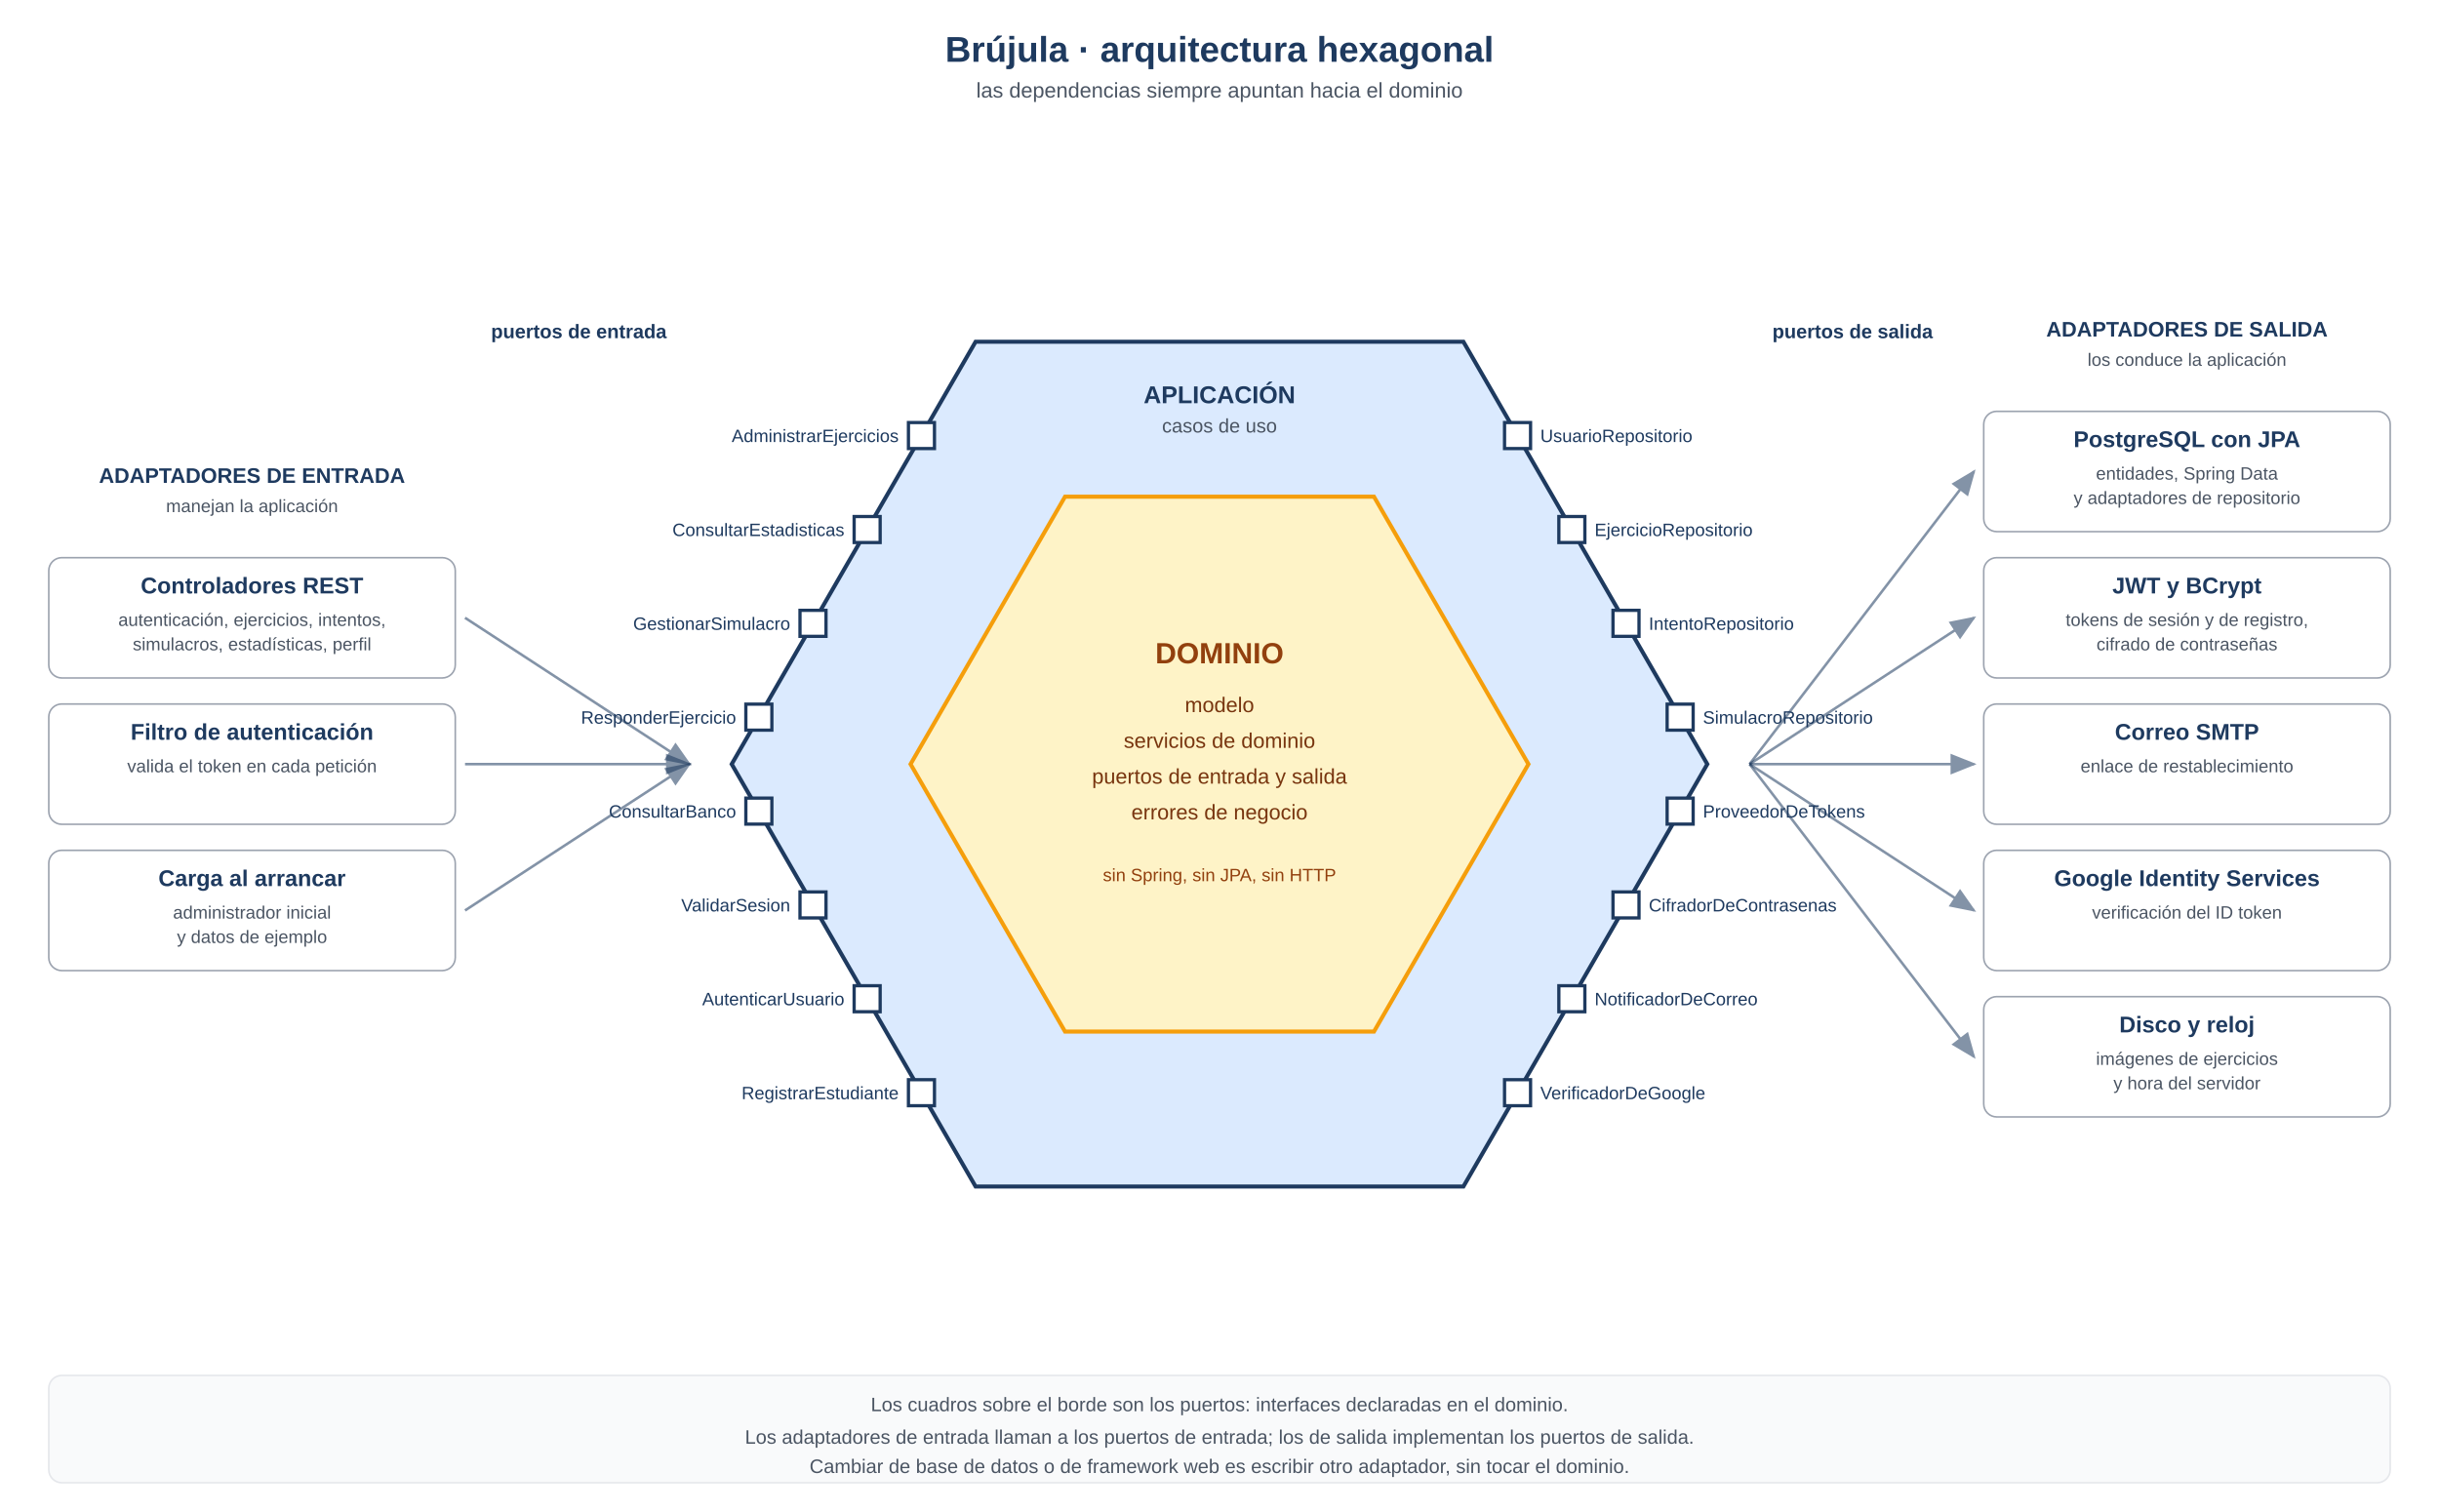
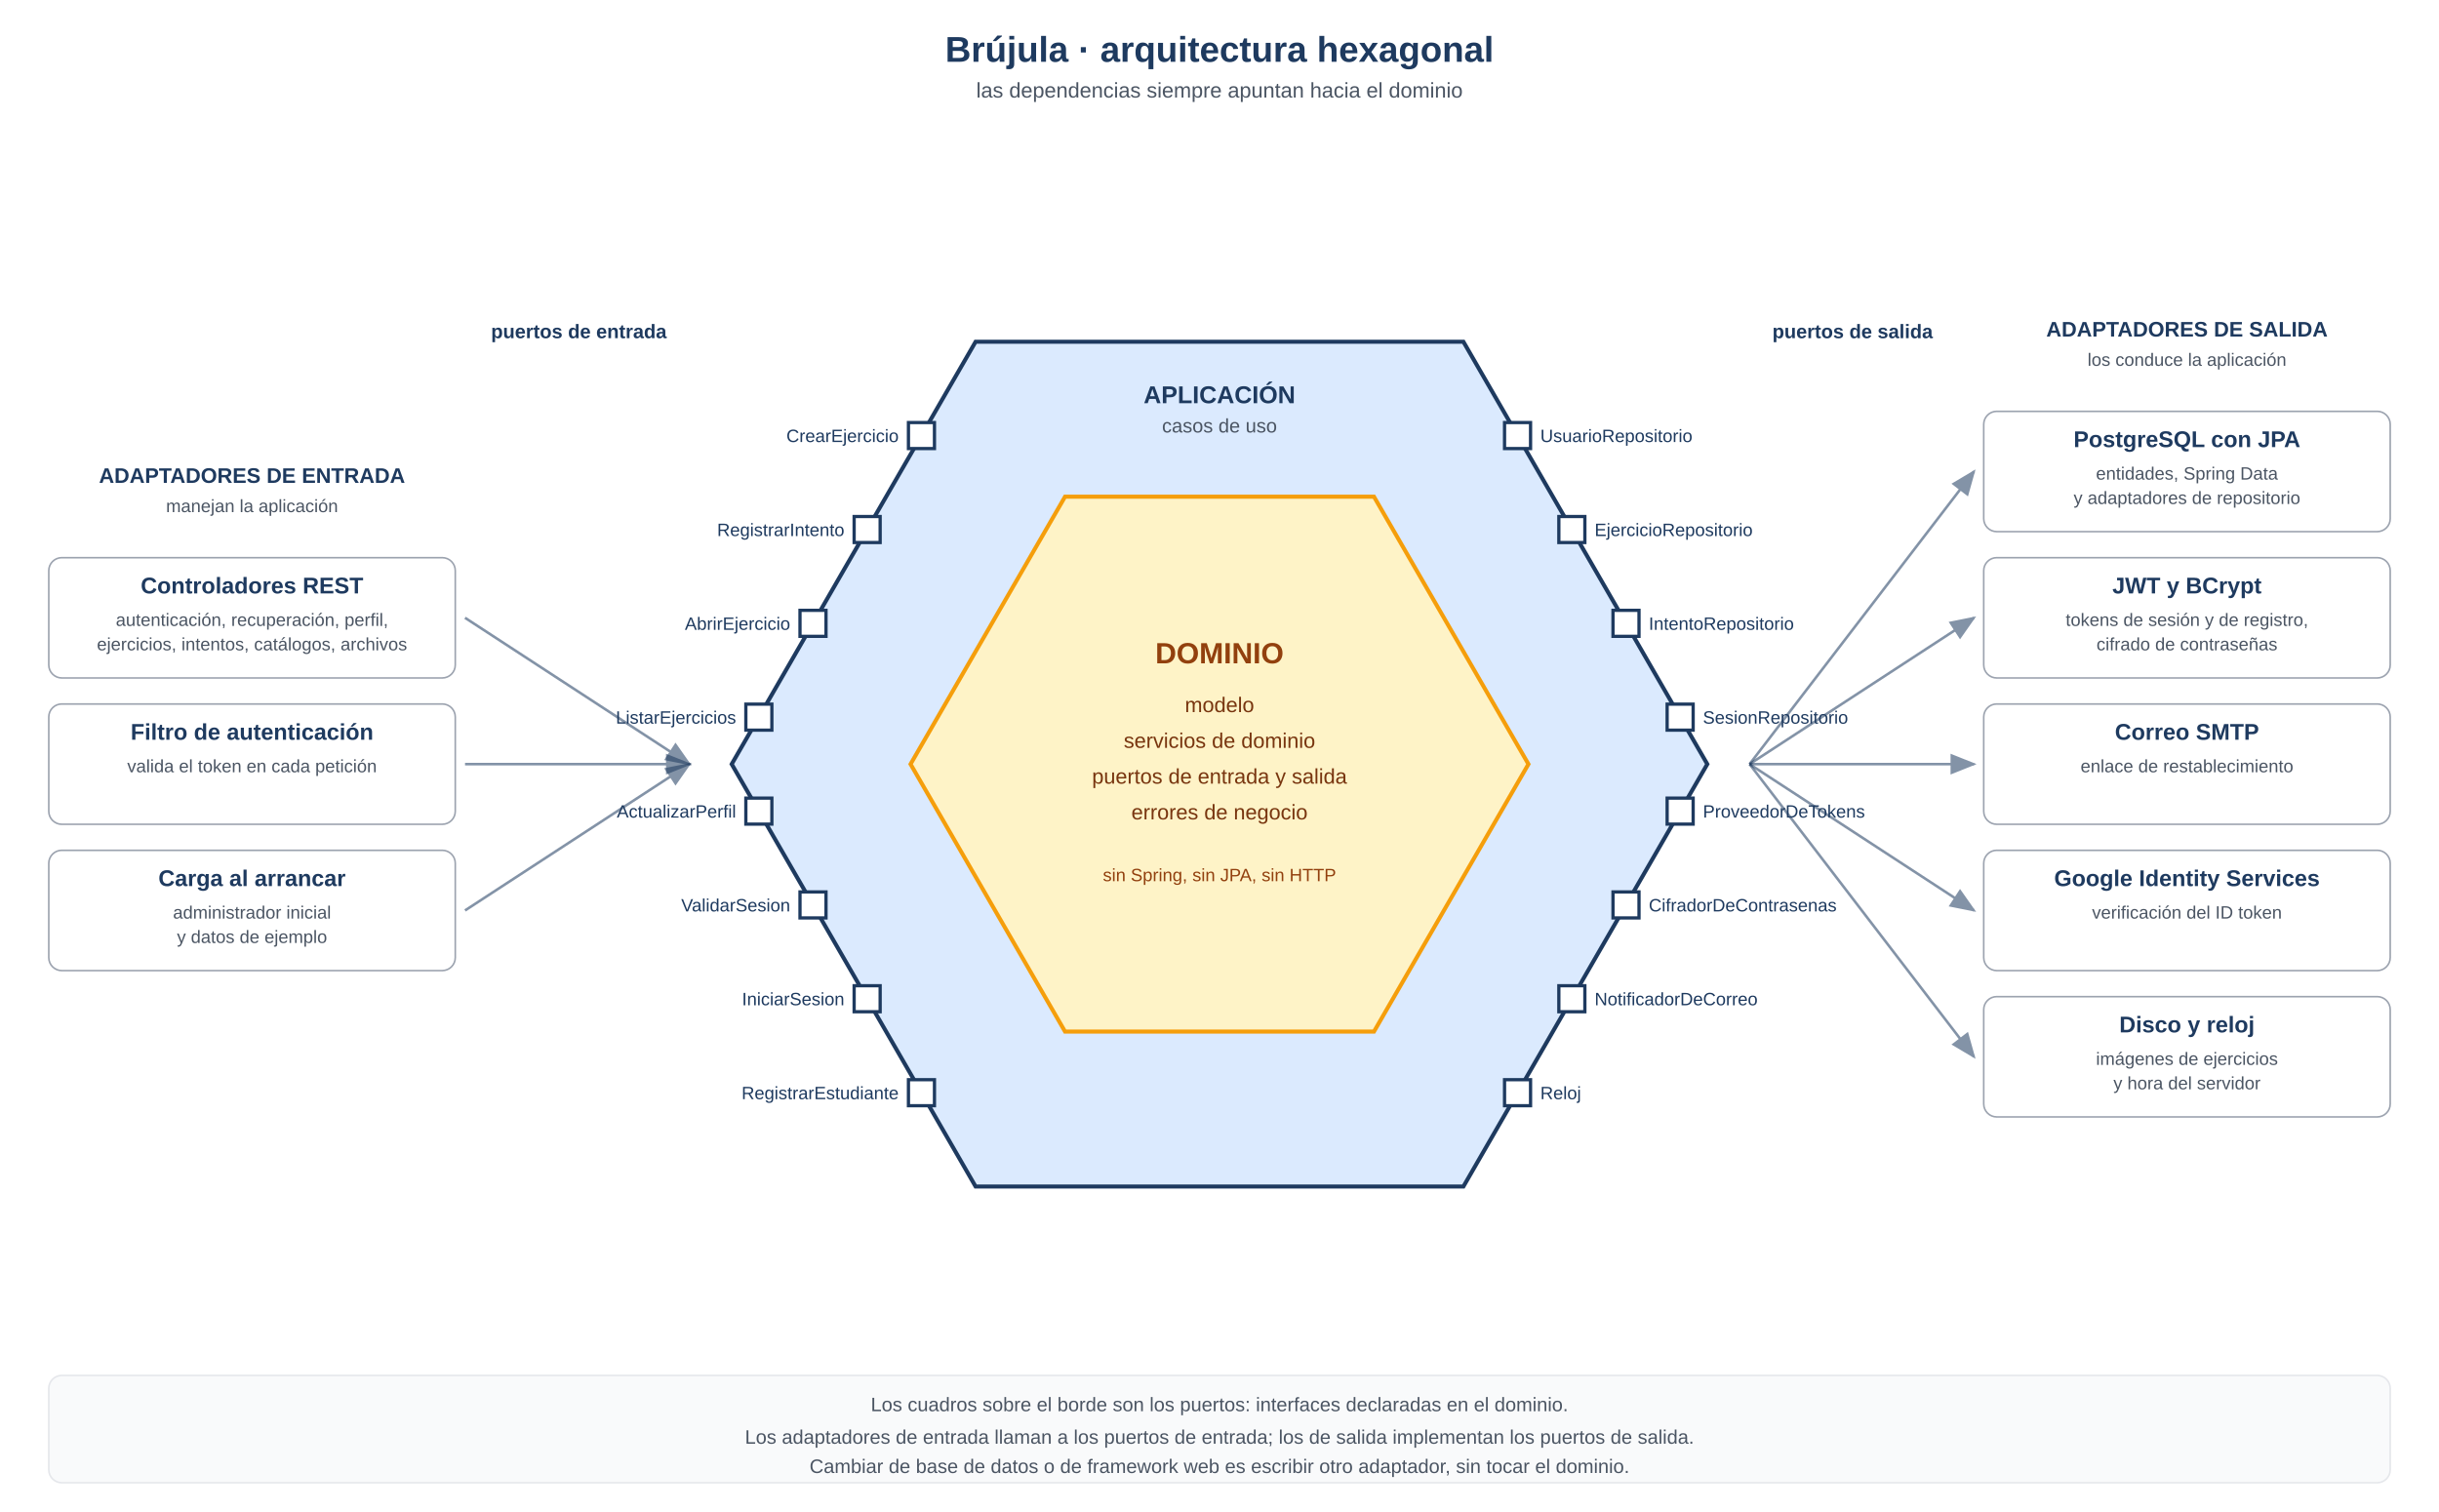
<svg xmlns="http://www.w3.org/2000/svg" width="1500" height="930" viewBox="0 0 1500 930">
  <defs>
    <marker id="flecha" markerWidth="10" markerHeight="8" refX="9" refY="4" orient="auto">
      <path d="M0,0 L10,4 L0,8 z" fill="#1e3a5f" />
    </marker>
    <marker id="flechaGris" markerWidth="10" markerHeight="8" refX="9" refY="4" orient="auto">
      <path d="M0,0 L10,4 L0,8 z" fill="#4b5563" />
    </marker>
  </defs>
  <rect width="1500" height="930" fill="#ffffff" />
  <text x="750.0" y="38.0" font-size="22" fill="#1e3a5f" text-anchor="middle" font-weight="bold" font-family="Liberation Sans, Arial, sans-serif">Brújula · arquitectura hexagonal</text>
  <text x="750.0" y="60.0" font-size="13" fill="#4b5563" text-anchor="middle" font-weight="normal" font-family="Liberation Sans, Arial, sans-serif">las dependencias siempre apuntan hacia el dominio</text>
  <polygon points="1050.0,470.0 900.0,729.8 600.0,729.8 450.0,470.0 600.0,210.2 900.0,210.2" fill="#dbeafe" stroke="#1e3a5f" stroke-width="2.5" />
  <polygon points="940.0,470.0 845.0,634.5 655.0,634.5 560.0,470.0 655.0,305.5 845.0,305.5" fill="#fef3c7" stroke="#f59e0b" stroke-width="2.5" />
  <text x="750.0" y="248.0" font-size="15" fill="#1e3a5f" text-anchor="middle" font-weight="bold" font-family="Liberation Sans, Arial, sans-serif">APLICACIÓN</text>
  <text x="750.0" y="266.0" font-size="12" fill="#4b5563" text-anchor="middle" font-weight="normal" font-family="Liberation Sans, Arial, sans-serif">casos de uso</text>
  <text x="750.0" y="408.0" font-size="18" fill="#92400e" text-anchor="middle" font-weight="bold" font-family="Liberation Sans, Arial, sans-serif">DOMINIO</text>
  <text x="750.0" y="438.0" font-size="13" fill="#78350f" text-anchor="middle" font-weight="normal" font-family="Liberation Sans, Arial, sans-serif">modelo</text>
  <text x="750.0" y="460.0" font-size="13" fill="#78350f" text-anchor="middle" font-weight="normal" font-family="Liberation Sans, Arial, sans-serif">servicios de dominio</text>
  <text x="750.0" y="482.0" font-size="13" fill="#78350f" text-anchor="middle" font-weight="normal" font-family="Liberation Sans, Arial, sans-serif">puertos de entrada y salida</text>
  <text x="750.0" y="504.0" font-size="13" fill="#78350f" text-anchor="middle" font-weight="normal" font-family="Liberation Sans, Arial, sans-serif">errores de negocio</text>
  <text x="750.0" y="542.0" font-size="11" fill="#92400e" text-anchor="middle" font-weight="normal" font-family="Liberation Sans, Arial, sans-serif">sin Spring, sin JPA, sin HTTP</text>
  <rect x="558.7" y="664.1" width="16" height="16" fill="#ffffff" stroke="#1e3a5f" stroke-width="2" />
  <text x="552.7" y="676.1" font-size="11" fill="#1e3a5f" text-anchor="end" font-weight="normal" font-family="Liberation Sans, Arial, sans-serif">RegistrarEstudiante</text>
  <rect x="525.3" y="606.3" width="16" height="16" fill="#ffffff" stroke="#1e3a5f" stroke-width="2" />
-   <text x="519.3" y="618.3" font-size="11" fill="#1e3a5f" text-anchor="end" font-weight="normal" font-family="Liberation Sans, Arial, sans-serif">AutenticarUsuario</text>
+   <text x="519.3" y="618.3" font-size="11" fill="#1e3a5f" text-anchor="end" font-weight="normal" font-family="Liberation Sans, Arial, sans-serif">IniciarSesion</text>
  <rect x="492.0" y="548.6" width="16" height="16" fill="#ffffff" stroke="#1e3a5f" stroke-width="2" />
  <text x="486.0" y="560.6" font-size="11" fill="#1e3a5f" text-anchor="end" font-weight="normal" font-family="Liberation Sans, Arial, sans-serif">ValidarSesion</text>
  <rect x="458.7" y="490.9" width="16" height="16" fill="#ffffff" stroke="#1e3a5f" stroke-width="2" />
-   <text x="452.7" y="502.9" font-size="11" fill="#1e3a5f" text-anchor="end" font-weight="normal" font-family="Liberation Sans, Arial, sans-serif">ConsultarBanco</text>
+   <text x="452.7" y="502.9" font-size="11" fill="#1e3a5f" text-anchor="end" font-weight="normal" font-family="Liberation Sans, Arial, sans-serif">ActualizarPerfil</text>
  <rect x="458.7" y="433.1" width="16" height="16" fill="#ffffff" stroke="#1e3a5f" stroke-width="2" />
-   <text x="452.7" y="445.1" font-size="11" fill="#1e3a5f" text-anchor="end" font-weight="normal" font-family="Liberation Sans, Arial, sans-serif">ResponderEjercicio</text>
+   <text x="452.7" y="445.1" font-size="11" fill="#1e3a5f" text-anchor="end" font-weight="normal" font-family="Liberation Sans, Arial, sans-serif">ListarEjercicios</text>
  <rect x="492.0" y="375.4" width="16" height="16" fill="#ffffff" stroke="#1e3a5f" stroke-width="2" />
-   <text x="486.0" y="387.4" font-size="11" fill="#1e3a5f" text-anchor="end" font-weight="normal" font-family="Liberation Sans, Arial, sans-serif">GestionarSimulacro</text>
+   <text x="486.0" y="387.4" font-size="11" fill="#1e3a5f" text-anchor="end" font-weight="normal" font-family="Liberation Sans, Arial, sans-serif">AbrirEjercicio</text>
  <rect x="525.3" y="317.7" width="16" height="16" fill="#ffffff" stroke="#1e3a5f" stroke-width="2" />
-   <text x="519.3" y="329.7" font-size="11" fill="#1e3a5f" text-anchor="end" font-weight="normal" font-family="Liberation Sans, Arial, sans-serif">ConsultarEstadisticas</text>
+   <text x="519.3" y="329.7" font-size="11" fill="#1e3a5f" text-anchor="end" font-weight="normal" font-family="Liberation Sans, Arial, sans-serif">RegistrarIntento</text>
  <rect x="558.7" y="259.9" width="16" height="16" fill="#ffffff" stroke="#1e3a5f" stroke-width="2" />
-   <text x="552.7" y="271.9" font-size="11" fill="#1e3a5f" text-anchor="end" font-weight="normal" font-family="Liberation Sans, Arial, sans-serif">AdministrarEjercicios</text>
+   <text x="552.7" y="271.9" font-size="11" fill="#1e3a5f" text-anchor="end" font-weight="normal" font-family="Liberation Sans, Arial, sans-serif">CrearEjercicio</text>
  <rect x="925.3" y="259.9" width="16" height="16" fill="#ffffff" stroke="#1e3a5f" stroke-width="2" />
  <text x="947.3" y="271.9" font-size="11" fill="#1e3a5f" text-anchor="start" font-weight="normal" font-family="Liberation Sans, Arial, sans-serif">UsuarioRepositorio</text>
  <rect x="958.7" y="317.7" width="16" height="16" fill="#ffffff" stroke="#1e3a5f" stroke-width="2" />
  <text x="980.7" y="329.7" font-size="11" fill="#1e3a5f" text-anchor="start" font-weight="normal" font-family="Liberation Sans, Arial, sans-serif">EjercicioRepositorio</text>
  <rect x="992.0" y="375.4" width="16" height="16" fill="#ffffff" stroke="#1e3a5f" stroke-width="2" />
  <text x="1014.0" y="387.4" font-size="11" fill="#1e3a5f" text-anchor="start" font-weight="normal" font-family="Liberation Sans, Arial, sans-serif">IntentoRepositorio</text>
  <rect x="1025.3" y="433.1" width="16" height="16" fill="#ffffff" stroke="#1e3a5f" stroke-width="2" />
-   <text x="1047.3" y="445.1" font-size="11" fill="#1e3a5f" text-anchor="start" font-weight="normal" font-family="Liberation Sans, Arial, sans-serif">SimulacroRepositorio</text>
+   <text x="1047.3" y="445.1" font-size="11" fill="#1e3a5f" text-anchor="start" font-weight="normal" font-family="Liberation Sans, Arial, sans-serif">SesionRepositorio</text>
  <rect x="1025.3" y="490.9" width="16" height="16" fill="#ffffff" stroke="#1e3a5f" stroke-width="2" />
  <text x="1047.3" y="502.9" font-size="11" fill="#1e3a5f" text-anchor="start" font-weight="normal" font-family="Liberation Sans, Arial, sans-serif">ProveedorDeTokens</text>
  <rect x="992.0" y="548.6" width="16" height="16" fill="#ffffff" stroke="#1e3a5f" stroke-width="2" />
  <text x="1014.0" y="560.6" font-size="11" fill="#1e3a5f" text-anchor="start" font-weight="normal" font-family="Liberation Sans, Arial, sans-serif">CifradorDeContrasenas</text>
  <rect x="958.7" y="606.3" width="16" height="16" fill="#ffffff" stroke="#1e3a5f" stroke-width="2" />
  <text x="980.7" y="618.3" font-size="11" fill="#1e3a5f" text-anchor="start" font-weight="normal" font-family="Liberation Sans, Arial, sans-serif">NotificadorDeCorreo</text>
  <rect x="925.3" y="664.1" width="16" height="16" fill="#ffffff" stroke="#1e3a5f" stroke-width="2" />
-   <text x="947.3" y="676.1" font-size="11" fill="#1e3a5f" text-anchor="start" font-weight="normal" font-family="Liberation Sans, Arial, sans-serif">VerificadorDeGoogle</text>
+   <text x="947.3" y="676.1" font-size="11" fill="#1e3a5f" text-anchor="start" font-weight="normal" font-family="Liberation Sans, Arial, sans-serif">Reloj</text>
  <text x="410.0" y="208.0" font-size="12" fill="#1e3a5f" text-anchor="end" font-weight="bold" font-family="Liberation Sans, Arial, sans-serif">puertos de entrada</text>
  <text x="1090.0" y="208.0" font-size="12" fill="#1e3a5f" text-anchor="start" font-weight="bold" font-family="Liberation Sans, Arial, sans-serif">puertos de salida</text>
  <text x="155.0" y="297.0" font-size="13" fill="#1e3a5f" text-anchor="middle" font-weight="bold" font-family="Liberation Sans, Arial, sans-serif">ADAPTADORES DE ENTRADA</text>
  <text x="155.0" y="315.0" font-size="11" fill="#4b5563" text-anchor="middle" font-weight="normal" font-family="Liberation Sans, Arial, sans-serif">manejan la aplicación</text>
  <rect x="30" y="343.0" width="250" height="74" rx="8" fill="#ffffff" stroke="#9ca3af" />
  <text x="155.0" y="365.0" font-size="14" fill="#1e3a5f" text-anchor="middle" font-weight="bold" font-family="Liberation Sans, Arial, sans-serif">Controladores REST</text>
-   <text x="155.0" y="385.0" font-size="11" fill="#4b5563" text-anchor="middle" font-weight="normal" font-family="Liberation Sans, Arial, sans-serif">autenticación, ejercicios, intentos,</text>
-   <text x="155.0" y="400.0" font-size="11" fill="#4b5563" text-anchor="middle" font-weight="normal" font-family="Liberation Sans, Arial, sans-serif">simulacros, estadísticas, perfil</text>
+   <text x="155.0" y="385.0" font-size="11" fill="#4b5563" text-anchor="middle" font-weight="normal" font-family="Liberation Sans, Arial, sans-serif">autenticación, recuperación, perfil,</text>
+   <text x="155.0" y="400.0" font-size="11" fill="#4b5563" text-anchor="middle" font-weight="normal" font-family="Liberation Sans, Arial, sans-serif">ejercicios, intentos, catálogos, archivos</text>
  <path d="M286,380.0 L424.0,470.0" stroke="#1e3a5f" stroke-width="1.6" fill="none" marker-end="url(#flecha)" opacity="0.55" />
  <rect x="30" y="433.0" width="250" height="74" rx="8" fill="#ffffff" stroke="#9ca3af" />
  <text x="155.0" y="455.0" font-size="14" fill="#1e3a5f" text-anchor="middle" font-weight="bold" font-family="Liberation Sans, Arial, sans-serif">Filtro de autenticación</text>
  <text x="155.0" y="475.0" font-size="11" fill="#4b5563" text-anchor="middle" font-weight="normal" font-family="Liberation Sans, Arial, sans-serif">valida el token en cada petición</text>
  <path d="M286,470.0 L424.0,470.0" stroke="#1e3a5f" stroke-width="1.6" fill="none" marker-end="url(#flecha)" opacity="0.55" />
  <rect x="30" y="523.0" width="250" height="74" rx="8" fill="#ffffff" stroke="#9ca3af" />
  <text x="155.0" y="545.0" font-size="14" fill="#1e3a5f" text-anchor="middle" font-weight="bold" font-family="Liberation Sans, Arial, sans-serif">Carga al arrancar</text>
  <text x="155.0" y="565.0" font-size="11" fill="#4b5563" text-anchor="middle" font-weight="normal" font-family="Liberation Sans, Arial, sans-serif">administrador inicial</text>
  <text x="155.0" y="580.0" font-size="11" fill="#4b5563" text-anchor="middle" font-weight="normal" font-family="Liberation Sans, Arial, sans-serif">y datos de ejemplo</text>
  <path d="M286,560.0 L424.0,470.0" stroke="#1e3a5f" stroke-width="1.6" fill="none" marker-end="url(#flecha)" opacity="0.55" />
  <text x="1345.0" y="207.0" font-size="13" fill="#1e3a5f" text-anchor="middle" font-weight="bold" font-family="Liberation Sans, Arial, sans-serif">ADAPTADORES DE SALIDA</text>
  <text x="1345.0" y="225.0" font-size="11" fill="#4b5563" text-anchor="middle" font-weight="normal" font-family="Liberation Sans, Arial, sans-serif">los conduce la aplicación</text>
  <rect x="1220" y="253.0" width="250" height="74" rx="8" fill="#ffffff" stroke="#9ca3af" />
  <text x="1345.0" y="275.0" font-size="14" fill="#1e3a5f" text-anchor="middle" font-weight="bold" font-family="Liberation Sans, Arial, sans-serif">PostgreSQL con JPA</text>
  <text x="1345.0" y="295.0" font-size="11" fill="#4b5563" text-anchor="middle" font-weight="normal" font-family="Liberation Sans, Arial, sans-serif">entidades, Spring Data</text>
  <text x="1345.0" y="310.0" font-size="11" fill="#4b5563" text-anchor="middle" font-weight="normal" font-family="Liberation Sans, Arial, sans-serif">y adaptadores de repositorio</text>
  <path d="M1076.0,470.0 L1214,290.0" stroke="#1e3a5f" stroke-width="1.6" fill="none" marker-end="url(#flecha)" opacity="0.55" />
  <rect x="1220" y="343.0" width="250" height="74" rx="8" fill="#ffffff" stroke="#9ca3af" />
  <text x="1345.0" y="365.0" font-size="14" fill="#1e3a5f" text-anchor="middle" font-weight="bold" font-family="Liberation Sans, Arial, sans-serif">JWT y BCrypt</text>
  <text x="1345.0" y="385.0" font-size="11" fill="#4b5563" text-anchor="middle" font-weight="normal" font-family="Liberation Sans, Arial, sans-serif">tokens de sesión y de registro,</text>
  <text x="1345.0" y="400.0" font-size="11" fill="#4b5563" text-anchor="middle" font-weight="normal" font-family="Liberation Sans, Arial, sans-serif">cifrado de contraseñas</text>
  <path d="M1076.0,470.0 L1214,380.0" stroke="#1e3a5f" stroke-width="1.6" fill="none" marker-end="url(#flecha)" opacity="0.55" />
  <rect x="1220" y="433.0" width="250" height="74" rx="8" fill="#ffffff" stroke="#9ca3af" />
  <text x="1345.0" y="455.0" font-size="14" fill="#1e3a5f" text-anchor="middle" font-weight="bold" font-family="Liberation Sans, Arial, sans-serif">Correo SMTP</text>
  <text x="1345.0" y="475.0" font-size="11" fill="#4b5563" text-anchor="middle" font-weight="normal" font-family="Liberation Sans, Arial, sans-serif">enlace de restablecimiento</text>
  <path d="M1076.0,470.0 L1214,470.0" stroke="#1e3a5f" stroke-width="1.6" fill="none" marker-end="url(#flecha)" opacity="0.55" />
  <rect x="1220" y="523.0" width="250" height="74" rx="8" fill="#ffffff" stroke="#9ca3af" />
  <text x="1345.0" y="545.0" font-size="14" fill="#1e3a5f" text-anchor="middle" font-weight="bold" font-family="Liberation Sans, Arial, sans-serif">Google Identity Services</text>
  <text x="1345.0" y="565.0" font-size="11" fill="#4b5563" text-anchor="middle" font-weight="normal" font-family="Liberation Sans, Arial, sans-serif">verificación del ID token</text>
  <path d="M1076.0,470.0 L1214,560.0" stroke="#1e3a5f" stroke-width="1.6" fill="none" marker-end="url(#flecha)" opacity="0.55" />
  <rect x="1220" y="613.0" width="250" height="74" rx="8" fill="#ffffff" stroke="#9ca3af" />
  <text x="1345.0" y="635.0" font-size="14" fill="#1e3a5f" text-anchor="middle" font-weight="bold" font-family="Liberation Sans, Arial, sans-serif">Disco y reloj</text>
  <text x="1345.0" y="655.0" font-size="11" fill="#4b5563" text-anchor="middle" font-weight="normal" font-family="Liberation Sans, Arial, sans-serif">imágenes de ejercicios</text>
  <text x="1345.0" y="670.0" font-size="11" fill="#4b5563" text-anchor="middle" font-weight="normal" font-family="Liberation Sans, Arial, sans-serif">y hora del servidor</text>
  <path d="M1076.0,470.0 L1214,650.0" stroke="#1e3a5f" stroke-width="1.6" fill="none" marker-end="url(#flecha)" opacity="0.55" />
  <rect x="30" y="846" width="1440" height="66" rx="8" fill="#f9fafb" stroke="#e5e7eb" />
  <text x="750.0" y="868.0" font-size="12" fill="#4b5563" text-anchor="middle" font-weight="normal" font-family="Liberation Sans, Arial, sans-serif">Los cuadros sobre el borde son los puertos: interfaces declaradas en el dominio.</text>
  <text x="750.0" y="888.0" font-size="12" fill="#4b5563" text-anchor="middle" font-weight="normal" font-family="Liberation Sans, Arial, sans-serif">Los adaptadores de entrada llaman a los puertos de entrada; los de salida implementan los puertos de salida.</text>
  <text x="750.0" y="906.0" font-size="12" fill="#4b5563" text-anchor="middle" font-weight="normal" font-family="Liberation Sans, Arial, sans-serif">Cambiar de base de datos o de framework web es escribir otro adaptador, sin tocar el dominio.</text>
</svg>
